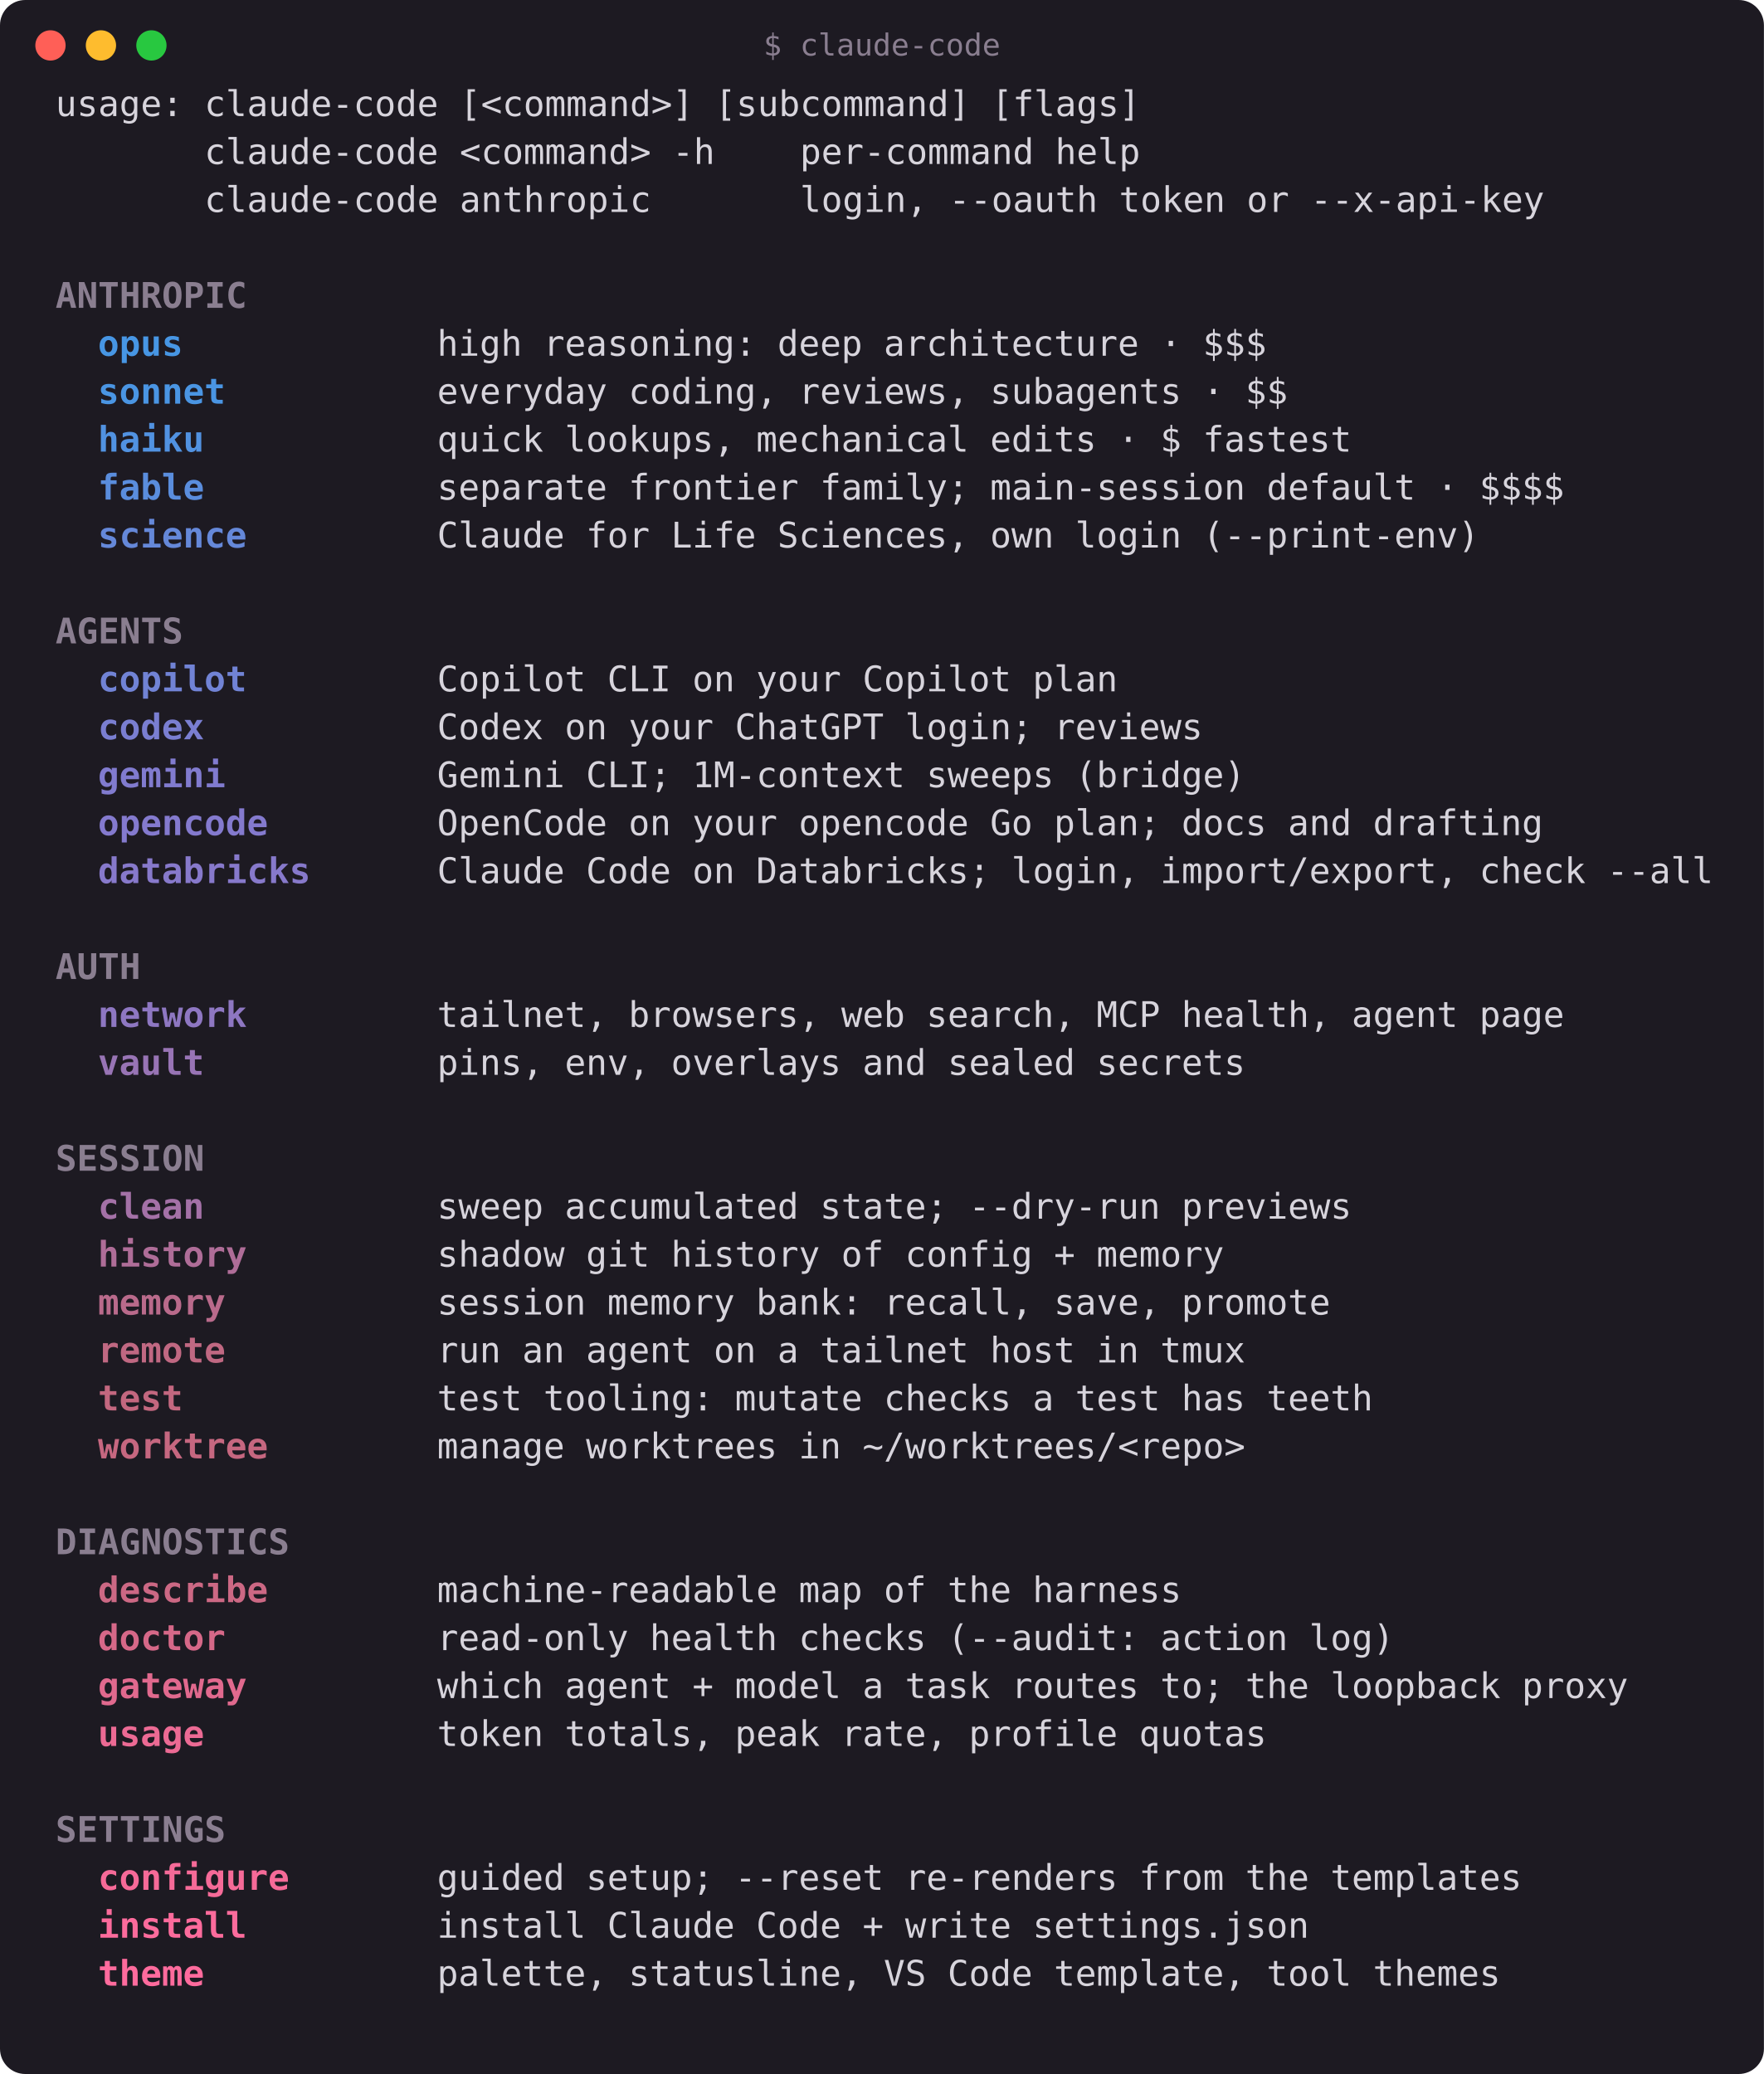
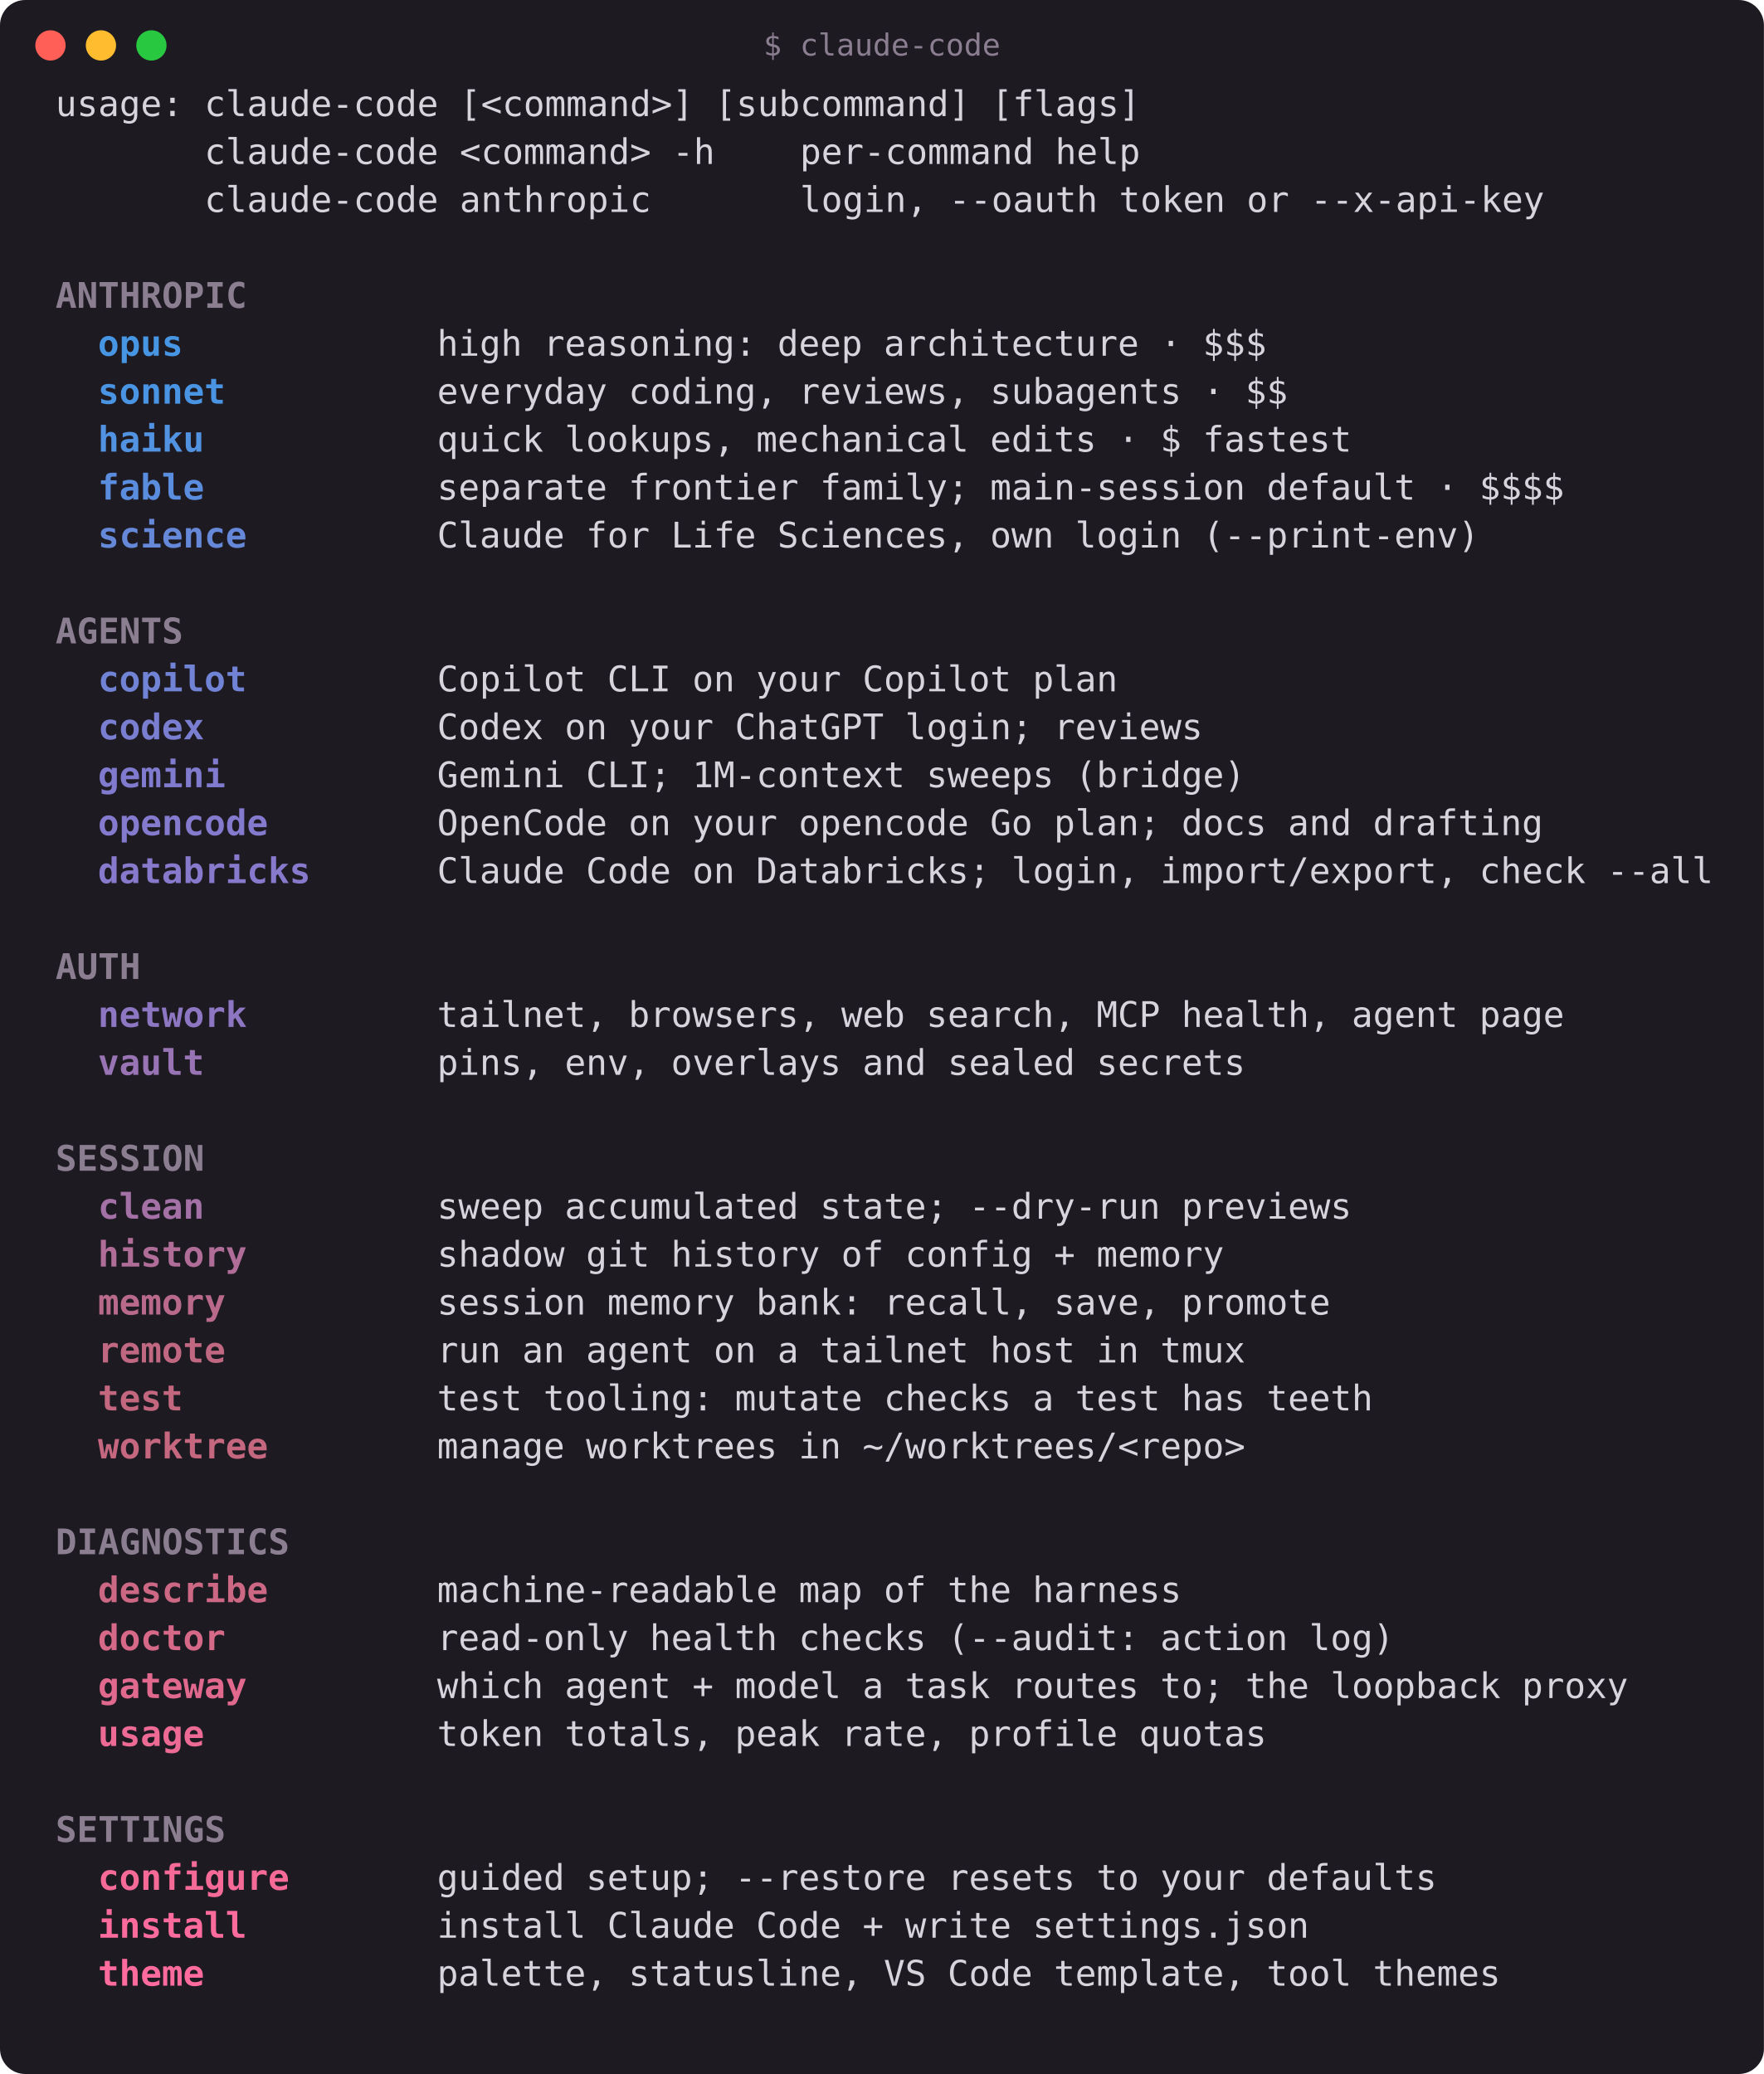
<svg xmlns="http://www.w3.org/2000/svg" width="699" height="822" viewBox="0 0 699 822" role="img" aria-label="claude-code help menu">
  <rect width="699" height="822" rx="10" fill="#1d1a22" />
  <circle cx="20" cy="18" r="6" fill="#ff5f57" />
  <circle cx="40" cy="18" r="6" fill="#febc2e" />
  <circle cx="60" cy="18" r="6" fill="#28c840" />
  <text x="349.5" y="22" fill="#8a7e90" font-family="ui-monospace,SFMono-Regular,Menlo,Consolas,monospace" font-size="12" text-anchor="middle">$ claude-code</text>
  <g font-family="ui-monospace,SFMono-Regular,Menlo,Consolas,monospace" font-size="14" xml:space="preserve">
    <text x="22.0" y="46" fill="#d7d4dc">usage: claude-code [&lt;command&gt;] [subcommand] [flags]</text>
    <text x="22.0" y="65" fill="#d7d4dc">       claude-code &lt;command&gt; -h    per-command help</text>
    <text x="22.0" y="84" fill="#d7d4dc">       claude-code anthropic       login, --oauth token or --x-api-key</text>
    <text x="22.0" y="122" fill="#8a7e90" font-weight="bold">ANTHROPIC</text>
    <text x="22.0" y="141" fill="#d7d4dc">  </text>
    <text x="38.8" y="141" fill="#4796e4" font-weight="bold">opus            </text>
    <text x="173.2" y="141" fill="#d7d4dc">high reasoning: deep architecture · $$$</text>
    <text x="22.0" y="160" fill="#d7d4dc">  </text>
    <text x="38.8" y="160" fill="#4a95e3" font-weight="bold">sonnet          </text>
    <text x="173.2" y="160" fill="#d7d4dc">everyday coding, reviews, subagents · $$</text>
    <text x="22.0" y="179" fill="#d7d4dc">  </text>
    <text x="38.8" y="179" fill="#5192e1" font-weight="bold">haiku           </text>
    <text x="173.2" y="179" fill="#d7d4dc">quick lookups, mechanical edits · $ fastest</text>
    <text x="22.0" y="198" fill="#d7d4dc">  </text>
    <text x="38.8" y="198" fill="#5a8ddd" font-weight="bold">fable           </text>
    <text x="173.2" y="198" fill="#d7d4dc">separate frontier family; main-session default · $$$$</text>
    <text x="22.0" y="217" fill="#d7d4dc">  </text>
    <text x="38.8" y="217" fill="#6588d9" font-weight="bold">science         </text>
    <text x="173.2" y="217" fill="#d7d4dc">Claude for Life Sciences, own login (--print-env)</text>
    <text x="22.0" y="255" fill="#8a7e90" font-weight="bold">AGENTS</text>
    <text x="22.0" y="274" fill="#d7d4dc">  </text>
    <text x="38.8" y="274" fill="#7183d5" font-weight="bold">copilot         </text>
    <text x="173.2" y="274" fill="#d7d4dc">Copilot CLI on your Copilot plan</text>
    <text x="22.0" y="293" fill="#d7d4dc">  </text>
    <text x="38.8" y="293" fill="#7a7ed1" font-weight="bold">codex           </text>
    <text x="173.2" y="293" fill="#d7d4dc">Codex on your ChatGPT login; reviews</text>
    <text x="22.0" y="312" fill="#d7d4dc">  </text>
    <text x="38.8" y="312" fill="#817bcf" font-weight="bold">gemini          </text>
    <text x="173.2" y="312" fill="#d7d4dc">Gemini CLI; 1M-context sweeps (bridge)</text>
    <text x="22.0" y="331" fill="#d7d4dc">  </text>
    <text x="38.8" y="331" fill="#847ace" font-weight="bold">opencode        </text>
    <text x="173.2" y="331" fill="#d7d4dc">OpenCode on your opencode Go plan; docs and drafting</text>
    <text x="22.0" y="350" fill="#d7d4dc">  </text>
    <text x="38.8" y="350" fill="#8779cb" font-weight="bold">databricks      </text>
    <text x="173.2" y="350" fill="#d7d4dc">Claude Code on Databricks; login, import/export, check --all</text>
    <text x="22.0" y="388" fill="#8a7e90" font-weight="bold">AUTH</text>
    <text x="22.0" y="407" fill="#d7d4dc">  </text>
    <text x="38.8" y="407" fill="#8e77c2" font-weight="bold">network         </text>
    <text x="173.2" y="407" fill="#d7d4dc">tailnet, browsers, web search, MCP health, agent page</text>
    <text x="22.0" y="426" fill="#d7d4dc">  </text>
    <text x="38.8" y="426" fill="#9874b5" font-weight="bold">vault           </text>
    <text x="173.2" y="426" fill="#d7d4dc">pins, env, overlays and sealed secrets</text>
    <text x="22.0" y="464" fill="#8a7e90" font-weight="bold">SESSION</text>
    <text x="22.0" y="483" fill="#d7d4dc">  </text>
    <text x="38.8" y="483" fill="#a471a7" font-weight="bold">clean           </text>
    <text x="173.2" y="483" fill="#d7d4dc">sweep accumulated state; --dry-run previews</text>
    <text x="22.0" y="502" fill="#d7d4dc">  </text>
    <text x="38.8" y="502" fill="#af6d98" font-weight="bold">history         </text>
    <text x="173.2" y="502" fill="#d7d4dc">shadow git history of config + memory</text>
    <text x="22.0" y="521" fill="#d7d4dc">  </text>
    <text x="38.8" y="521" fill="#b96a8b" font-weight="bold">memory          </text>
    <text x="173.2" y="521" fill="#d7d4dc">session memory bank: recall, save, promote</text>
    <text x="22.0" y="540" fill="#d7d4dc">  </text>
    <text x="38.8" y="540" fill="#c06882" font-weight="bold">remote          </text>
    <text x="173.2" y="540" fill="#d7d4dc">run an agent on a tailnet host in tmux</text>
    <text x="22.0" y="559" fill="#d7d4dc">  </text>
    <text x="38.8" y="559" fill="#c3677f" font-weight="bold">test            </text>
    <text x="173.2" y="559" fill="#d7d4dc">test tooling: mutate checks a test has teeth</text>
    <text x="22.0" y="578" fill="#d7d4dc">  </text>
    <text x="38.8" y="578" fill="#c66780" font-weight="bold">worktree        </text>
    <text x="173.2" y="578" fill="#d7d4dc">manage worktrees in ~/worktrees/&lt;repo&gt;</text>
    <text x="22.0" y="616" fill="#8a7e90" font-weight="bold">DIAGNOSTICS</text>
    <text x="22.0" y="635" fill="#d7d4dc">  </text>
    <text x="38.8" y="635" fill="#cc6884" font-weight="bold">describe        </text>
    <text x="173.2" y="635" fill="#d7d4dc">machine-readable map of the harness</text>
    <text x="22.0" y="654" fill="#d7d4dc">  </text>
    <text x="38.8" y="654" fill="#d66888" font-weight="bold">doctor          </text>
    <text x="173.2" y="654" fill="#d7d4dc">read-only health checks (--audit: action log)</text>
    <text x="22.0" y="673" fill="#d7d4dc">  </text>
    <text x="38.8" y="673" fill="#e1698e" font-weight="bold">gateway         </text>
    <text x="173.2" y="673" fill="#d7d4dc">which agent + model a task routes to; the loopback proxy</text>
    <text x="22.0" y="692" fill="#d7d4dc">  </text>
    <text x="38.8" y="692" fill="#ec6a94" font-weight="bold">usage           </text>
    <text x="173.2" y="692" fill="#d7d4dc">token totals, peak rate, profile quotas</text>
    <text x="22.0" y="730" fill="#8a7e90" font-weight="bold">SETTINGS</text>
    <text x="22.0" y="749" fill="#d7d4dc">  </text>
    <text x="38.8" y="749" fill="#f66a98" font-weight="bold">configure       </text>
-     <text x="173.2" y="749" fill="#d7d4dc">guided setup; --reset re-renders from the templates</text>
+     <text x="173.2" y="749" fill="#d7d4dc">guided setup; --restore resets to your defaults</text>
    <text x="22.0" y="768" fill="#d7d4dc">  </text>
    <text x="38.8" y="768" fill="#fc6b9c" font-weight="bold">install         </text>
    <text x="173.2" y="768" fill="#d7d4dc">install Claude Code + write settings.json</text>
    <text x="22.0" y="787" fill="#d7d4dc">  </text>
    <text x="38.8" y="787" fill="#ff6b9d" font-weight="bold">theme           </text>
    <text x="173.2" y="787" fill="#d7d4dc">palette, statusline, VS Code template, tool themes</text>
  </g>
</svg>
